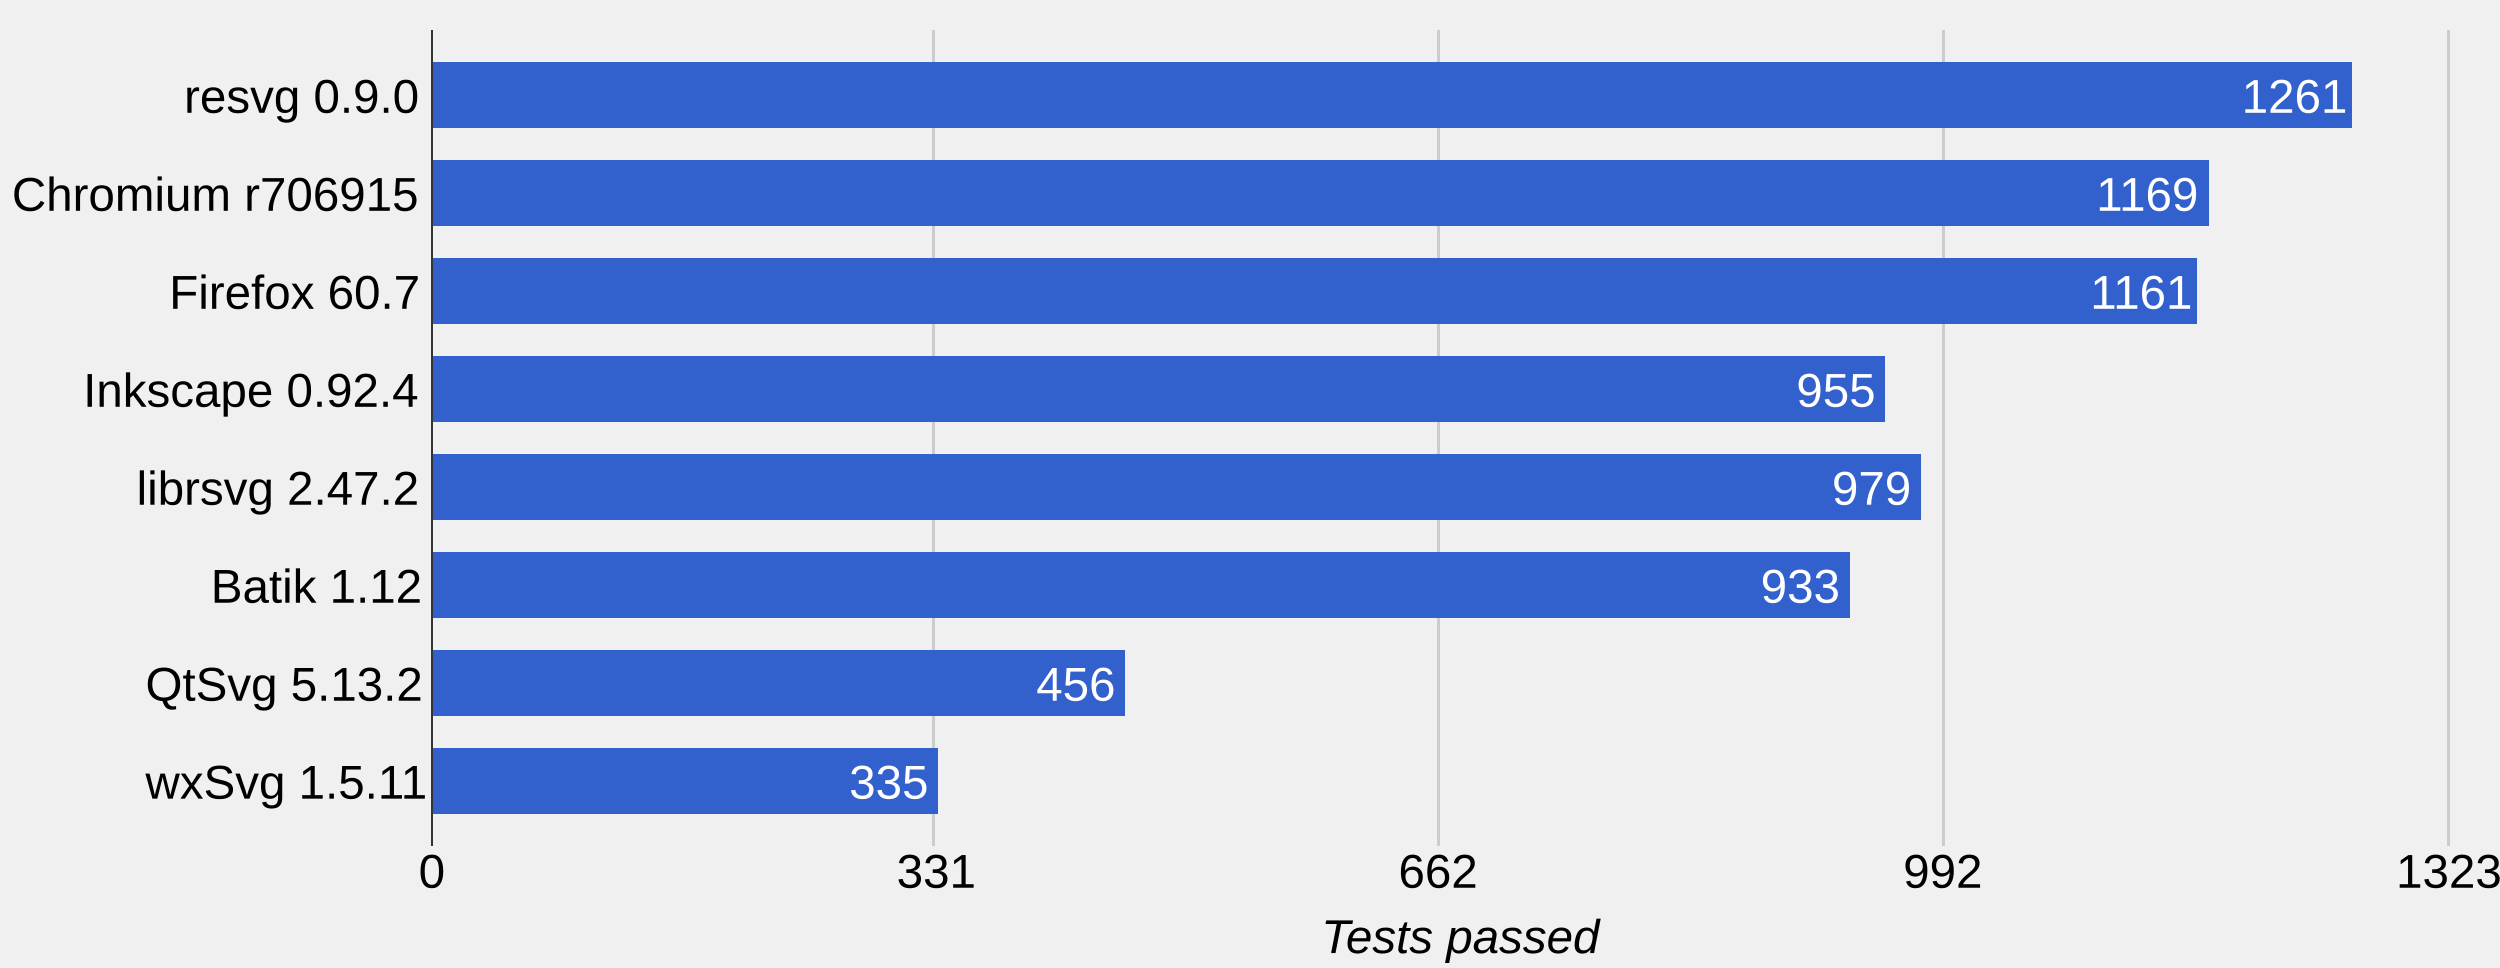
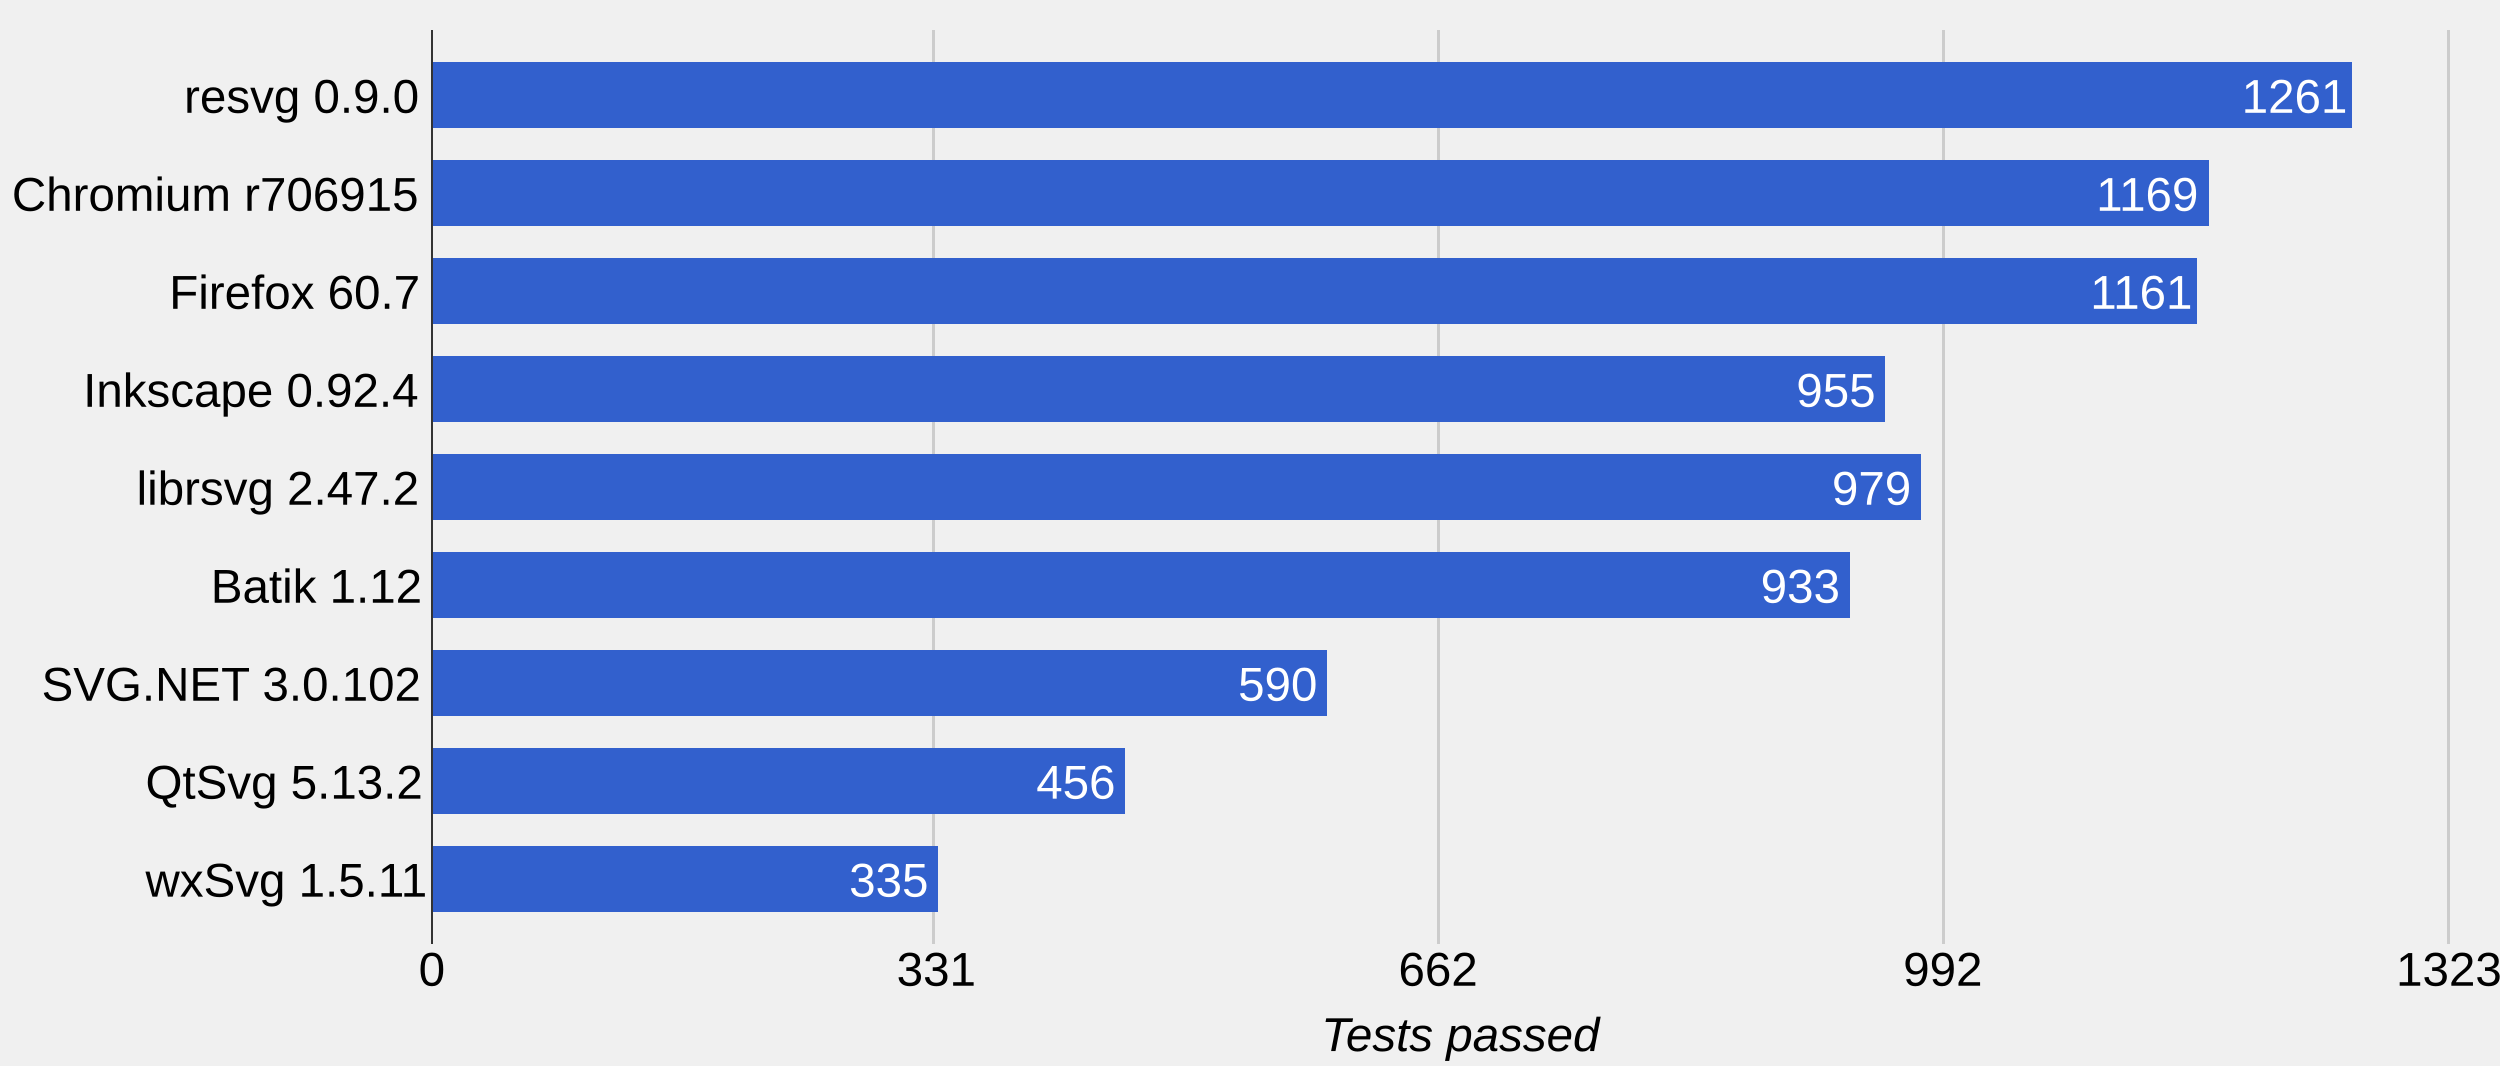
- <svg xmlns="http://www.w3.org/2000/svg" height="326" shape-rendering="crispEdges" width="842">
+ <svg xmlns="http://www.w3.org/2000/svg" height="359" shape-rendering="crispEdges" width="842">
  <text font-family="Arial" font-size="16" x="62" y="38">resvg 0.9.0</text>
  <text font-family="Arial" font-size="16" x="4" y="71">Chromium r706915</text>
  <text font-family="Arial" font-size="16" x="57" y="104">Firefox 60.7</text>
  <text font-family="Arial" font-size="16" x="28" y="137">Inkscape 0.92.4</text>
  <text font-family="Arial" font-size="16" x="46" y="170">librsvg 2.47.2</text>
  <text font-family="Arial" font-size="16" x="71" y="203">Batik 1.12</text>
-   <text font-family="Arial" font-size="16" x="49" y="236">QtSvg 5.13.2</text>
-   <text font-family="Arial" font-size="16" x="49" y="269">wxSvg 1.5.11</text>
-   <rect fill="#ccc" height="275" width="1" x="145" y="10" />
-   <text fill="#000" font-family="Arial" font-size="16" x="141" y="299">0</text>
-   <rect fill="#ccc" height="275" width="1" x="314" y="10" />
-   <text fill="#000" font-family="Arial" font-size="16" x="302" y="299">331</text>
-   <rect fill="#ccc" height="275" width="1" x="484" y="10" />
-   <text fill="#000" font-family="Arial" font-size="16" x="471" y="299">662</text>
-   <rect fill="#ccc" height="275" width="1" x="654" y="10" />
-   <text fill="#000" font-family="Arial" font-size="16" x="641" y="299">992</text>
-   <rect fill="#ccc" height="275" width="1" x="824" y="10" />
-   <text fill="#000" font-family="Arial" font-size="16" x="807" y="299">1323</text>
+   <text font-family="Arial" font-size="16" x="14" y="236">SVG.NET 3.0.102</text>
+   <text font-family="Arial" font-size="16" x="49" y="269">QtSvg 5.13.2</text>
+   <text font-family="Arial" font-size="16" x="49" y="302">wxSvg 1.5.11</text>
+   <rect fill="#ccc" height="308" width="1" x="145" y="10" />
+   <text fill="#000" font-family="Arial" font-size="16" x="141" y="332">0</text>
+   <rect fill="#ccc" height="308" width="1" x="314" y="10" />
+   <text fill="#000" font-family="Arial" font-size="16" x="302" y="332">331</text>
+   <rect fill="#ccc" height="308" width="1" x="484" y="10" />
+   <text fill="#000" font-family="Arial" font-size="16" x="471" y="332">662</text>
+   <rect fill="#ccc" height="308" width="1" x="654" y="10" />
+   <text fill="#000" font-family="Arial" font-size="16" x="641" y="332">992</text>
+   <rect fill="#ccc" height="308" width="1" x="824" y="10" />
+   <text fill="#000" font-family="Arial" font-size="16" x="807" y="332">1323</text>
  <rect fill="#3260cd" height="22" width="647" x="145" y="21" />
  <text fill="#fff" font-family="Arial" font-size="16" x="755" y="38">1261</text>
  <rect fill="#3260cd" height="22" width="599" x="145" y="54" />
  <text fill="#fff" font-family="Arial" font-size="16" x="706" y="71">1169</text>
  <rect fill="#3260cd" height="22" width="595" x="145" y="87" />
  <text fill="#fff" font-family="Arial" font-size="16" x="704" y="104">1161</text>
  <rect fill="#3260cd" height="22" width="490" x="145" y="120" />
  <text fill="#fff" font-family="Arial" font-size="16" x="605" y="137">955</text>
  <rect fill="#3260cd" height="22" width="502" x="145" y="153" />
  <text fill="#fff" font-family="Arial" font-size="16" x="617" y="170">979</text>
  <rect fill="#3260cd" height="22" width="478" x="145" y="186" />
  <text fill="#fff" font-family="Arial" font-size="16" x="593" y="203">933</text>
-   <rect fill="#3260cd" height="22" width="234" x="145" y="219" />
-   <text fill="#fff" font-family="Arial" font-size="16" x="349" y="236">456</text>
-   <rect fill="#3260cd" height="22" width="171" x="145" y="252" />
-   <text fill="#fff" font-family="Arial" font-size="16" x="286" y="269">335</text>
-   <rect fill="#333" height="275" width="1" x="145" y="10" />
-   <text font-family="Arial" font-size="16" font-style="italic" x="445" y="321">Tests passed</text>
+   <rect fill="#3260cd" height="22" width="302" x="145" y="219" />
+   <text fill="#fff" font-family="Arial" font-size="16" x="417" y="236">590</text>
+   <rect fill="#3260cd" height="22" width="234" x="145" y="252" />
+   <text fill="#fff" font-family="Arial" font-size="16" x="349" y="269">456</text>
+   <rect fill="#3260cd" height="22" width="171" x="145" y="285" />
+   <text fill="#fff" font-family="Arial" font-size="16" x="286" y="302">335</text>
+   <rect fill="#333" height="308" width="1" x="145" y="10" />
+   <text font-family="Arial" font-size="16" font-style="italic" x="445" y="354">Tests passed</text>
</svg>
